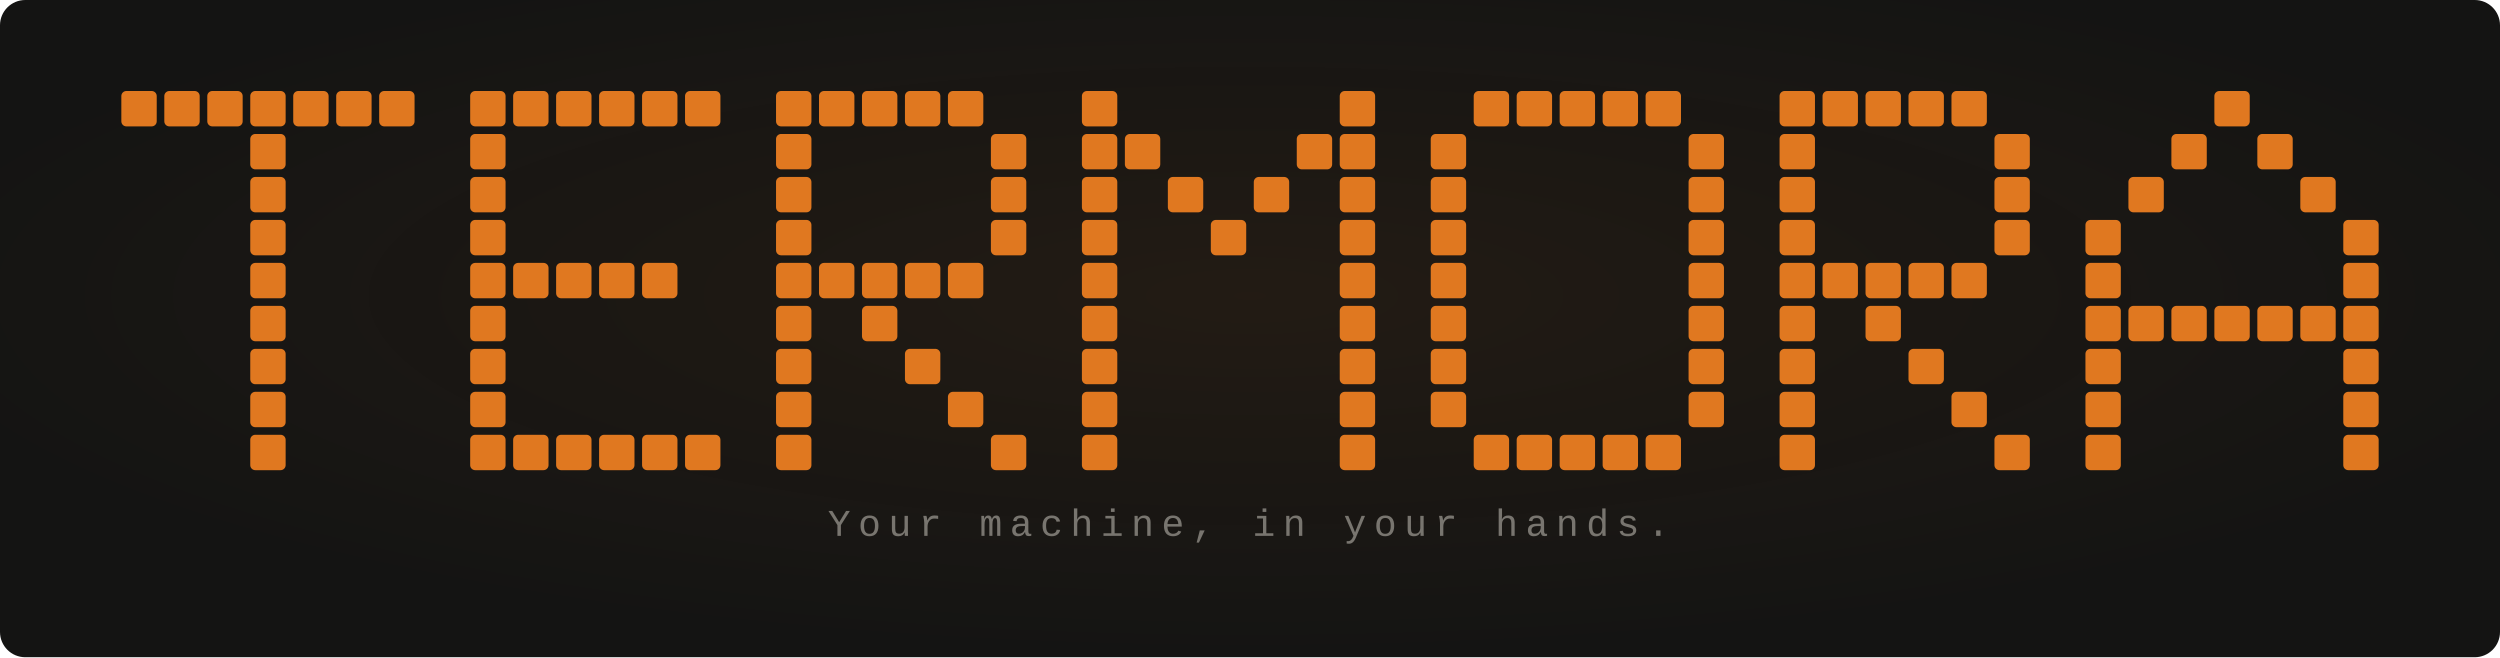
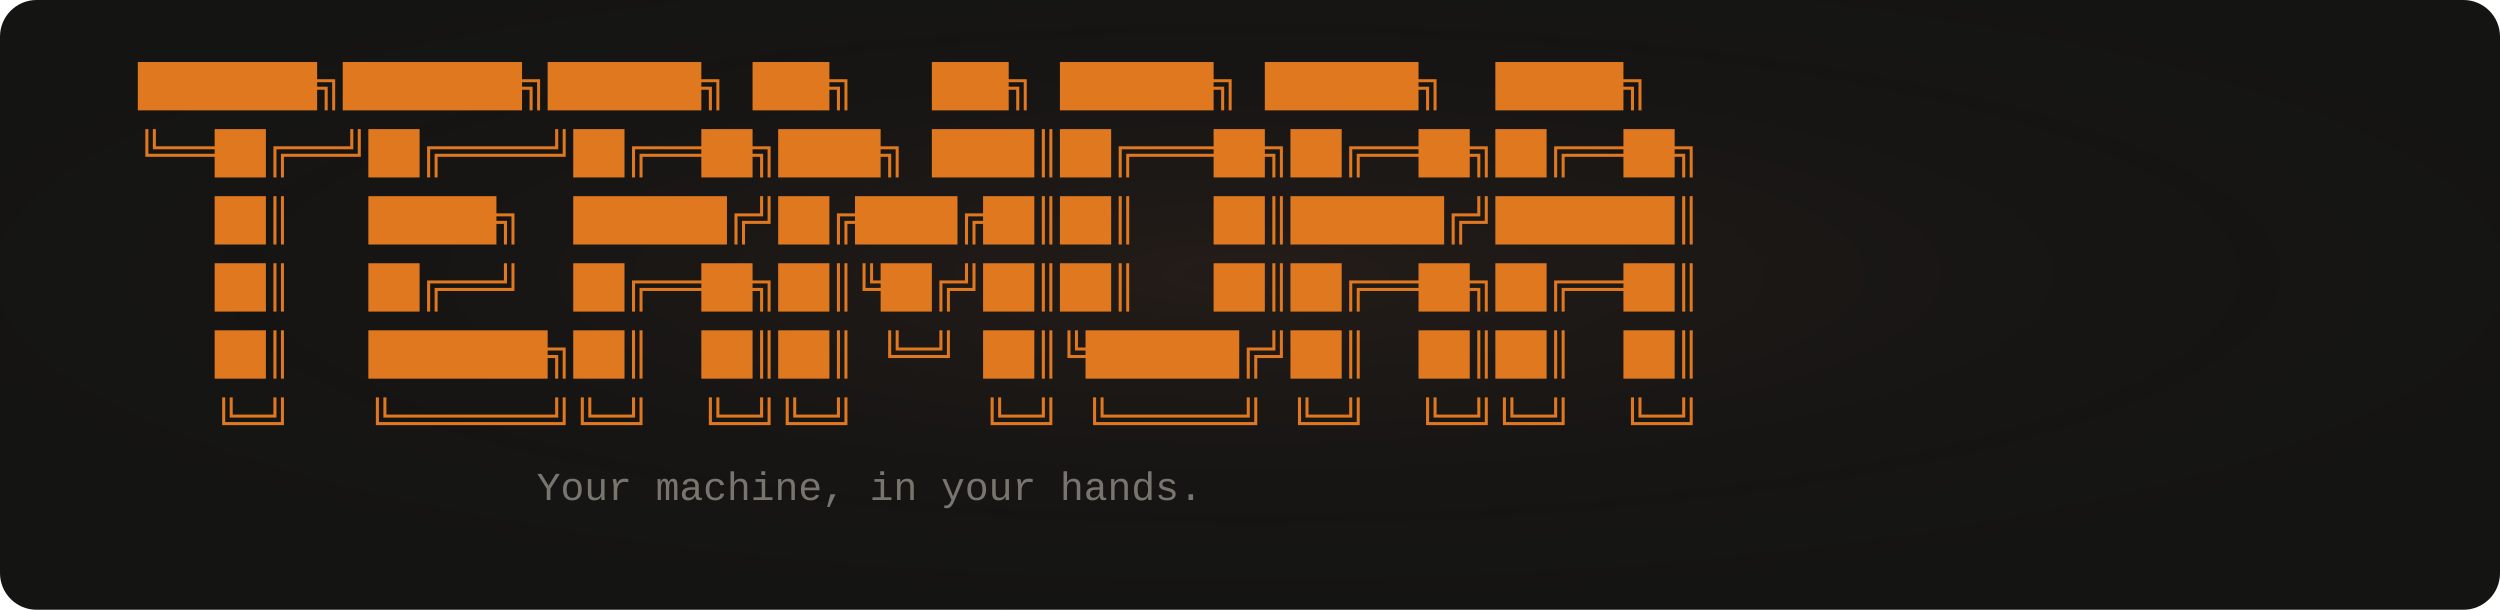
- <svg xmlns="http://www.w3.org/2000/svg" width="989" height="260" viewBox="0 0 989 260">
-   <rect width="989" height="260" fill="#141413" rx="10" />
-   <radialGradient id="g" cx="50%" cy="45%" r="55%">
-     <stop offset="0%" stop-color="#e07820" stop-opacity="0.07" />
-     <stop offset="100%" stop-color="#e07820" stop-opacity="0" />
-   </radialGradient>
-   <rect width="989" height="260" fill="url(#g)" rx="10" />
-   <rect x="48" y="36" width="14" height="14" rx="2" fill="#e07820" />
-   <rect x="65" y="36" width="14" height="14" rx="2" fill="#e07820" />
-   <rect x="82" y="36" width="14" height="14" rx="2" fill="#e07820" />
-   <rect x="99" y="36" width="14" height="14" rx="2" fill="#e07820" />
-   <rect x="116" y="36" width="14" height="14" rx="2" fill="#e07820" />
-   <rect x="133" y="36" width="14" height="14" rx="2" fill="#e07820" />
-   <rect x="150" y="36" width="14" height="14" rx="2" fill="#e07820" />
-   <rect x="99" y="53" width="14" height="14" rx="2" fill="#e07820" />
-   <rect x="99" y="70" width="14" height="14" rx="2" fill="#e07820" />
-   <rect x="99" y="87" width="14" height="14" rx="2" fill="#e07820" />
-   <rect x="99" y="104" width="14" height="14" rx="2" fill="#e07820" />
-   <rect x="99" y="121" width="14" height="14" rx="2" fill="#e07820" />
-   <rect x="99" y="138" width="14" height="14" rx="2" fill="#e07820" />
-   <rect x="99" y="155" width="14" height="14" rx="2" fill="#e07820" />
-   <rect x="99" y="172" width="14" height="14" rx="2" fill="#e07820" />
-   <rect x="186" y="36" width="14" height="14" rx="2" fill="#e07820" />
-   <rect x="203" y="36" width="14" height="14" rx="2" fill="#e07820" />
-   <rect x="220" y="36" width="14" height="14" rx="2" fill="#e07820" />
-   <rect x="237" y="36" width="14" height="14" rx="2" fill="#e07820" />
-   <rect x="254" y="36" width="14" height="14" rx="2" fill="#e07820" />
-   <rect x="271" y="36" width="14" height="14" rx="2" fill="#e07820" />
-   <rect x="186" y="53" width="14" height="14" rx="2" fill="#e07820" />
-   <rect x="186" y="70" width="14" height="14" rx="2" fill="#e07820" />
-   <rect x="186" y="87" width="14" height="14" rx="2" fill="#e07820" />
-   <rect x="186" y="104" width="14" height="14" rx="2" fill="#e07820" />
-   <rect x="203" y="104" width="14" height="14" rx="2" fill="#e07820" />
-   <rect x="220" y="104" width="14" height="14" rx="2" fill="#e07820" />
-   <rect x="237" y="104" width="14" height="14" rx="2" fill="#e07820" />
-   <rect x="254" y="104" width="14" height="14" rx="2" fill="#e07820" />
-   <rect x="186" y="121" width="14" height="14" rx="2" fill="#e07820" />
-   <rect x="186" y="138" width="14" height="14" rx="2" fill="#e07820" />
-   <rect x="186" y="155" width="14" height="14" rx="2" fill="#e07820" />
-   <rect x="186" y="172" width="14" height="14" rx="2" fill="#e07820" />
-   <rect x="203" y="172" width="14" height="14" rx="2" fill="#e07820" />
-   <rect x="220" y="172" width="14" height="14" rx="2" fill="#e07820" />
-   <rect x="237" y="172" width="14" height="14" rx="2" fill="#e07820" />
-   <rect x="254" y="172" width="14" height="14" rx="2" fill="#e07820" />
-   <rect x="271" y="172" width="14" height="14" rx="2" fill="#e07820" />
-   <rect x="307" y="36" width="14" height="14" rx="2" fill="#e07820" />
-   <rect x="324" y="36" width="14" height="14" rx="2" fill="#e07820" />
-   <rect x="341" y="36" width="14" height="14" rx="2" fill="#e07820" />
-   <rect x="358" y="36" width="14" height="14" rx="2" fill="#e07820" />
-   <rect x="375" y="36" width="14" height="14" rx="2" fill="#e07820" />
-   <rect x="307" y="53" width="14" height="14" rx="2" fill="#e07820" />
-   <rect x="392" y="53" width="14" height="14" rx="2" fill="#e07820" />
-   <rect x="307" y="70" width="14" height="14" rx="2" fill="#e07820" />
-   <rect x="392" y="70" width="14" height="14" rx="2" fill="#e07820" />
-   <rect x="307" y="87" width="14" height="14" rx="2" fill="#e07820" />
-   <rect x="392" y="87" width="14" height="14" rx="2" fill="#e07820" />
-   <rect x="307" y="104" width="14" height="14" rx="2" fill="#e07820" />
-   <rect x="324" y="104" width="14" height="14" rx="2" fill="#e07820" />
-   <rect x="341" y="104" width="14" height="14" rx="2" fill="#e07820" />
-   <rect x="358" y="104" width="14" height="14" rx="2" fill="#e07820" />
-   <rect x="375" y="104" width="14" height="14" rx="2" fill="#e07820" />
-   <rect x="307" y="121" width="14" height="14" rx="2" fill="#e07820" />
-   <rect x="341" y="121" width="14" height="14" rx="2" fill="#e07820" />
-   <rect x="307" y="138" width="14" height="14" rx="2" fill="#e07820" />
-   <rect x="358" y="138" width="14" height="14" rx="2" fill="#e07820" />
-   <rect x="307" y="155" width="14" height="14" rx="2" fill="#e07820" />
-   <rect x="375" y="155" width="14" height="14" rx="2" fill="#e07820" />
-   <rect x="307" y="172" width="14" height="14" rx="2" fill="#e07820" />
-   <rect x="392" y="172" width="14" height="14" rx="2" fill="#e07820" />
-   <rect x="428" y="36" width="14" height="14" rx="2" fill="#e07820" />
-   <rect x="530" y="36" width="14" height="14" rx="2" fill="#e07820" />
-   <rect x="428" y="53" width="14" height="14" rx="2" fill="#e07820" />
-   <rect x="445" y="53" width="14" height="14" rx="2" fill="#e07820" />
-   <rect x="513" y="53" width="14" height="14" rx="2" fill="#e07820" />
-   <rect x="530" y="53" width="14" height="14" rx="2" fill="#e07820" />
-   <rect x="428" y="70" width="14" height="14" rx="2" fill="#e07820" />
-   <rect x="462" y="70" width="14" height="14" rx="2" fill="#e07820" />
-   <rect x="496" y="70" width="14" height="14" rx="2" fill="#e07820" />
-   <rect x="530" y="70" width="14" height="14" rx="2" fill="#e07820" />
-   <rect x="428" y="87" width="14" height="14" rx="2" fill="#e07820" />
-   <rect x="479" y="87" width="14" height="14" rx="2" fill="#e07820" />
-   <rect x="530" y="87" width="14" height="14" rx="2" fill="#e07820" />
-   <rect x="428" y="104" width="14" height="14" rx="2" fill="#e07820" />
-   <rect x="530" y="104" width="14" height="14" rx="2" fill="#e07820" />
-   <rect x="428" y="121" width="14" height="14" rx="2" fill="#e07820" />
-   <rect x="530" y="121" width="14" height="14" rx="2" fill="#e07820" />
-   <rect x="428" y="138" width="14" height="14" rx="2" fill="#e07820" />
-   <rect x="530" y="138" width="14" height="14" rx="2" fill="#e07820" />
-   <rect x="428" y="155" width="14" height="14" rx="2" fill="#e07820" />
-   <rect x="530" y="155" width="14" height="14" rx="2" fill="#e07820" />
-   <rect x="428" y="172" width="14" height="14" rx="2" fill="#e07820" />
-   <rect x="530" y="172" width="14" height="14" rx="2" fill="#e07820" />
-   <rect x="583" y="36" width="14" height="14" rx="2" fill="#e07820" />
-   <rect x="600" y="36" width="14" height="14" rx="2" fill="#e07820" />
-   <rect x="617" y="36" width="14" height="14" rx="2" fill="#e07820" />
-   <rect x="634" y="36" width="14" height="14" rx="2" fill="#e07820" />
-   <rect x="651" y="36" width="14" height="14" rx="2" fill="#e07820" />
-   <rect x="566" y="53" width="14" height="14" rx="2" fill="#e07820" />
-   <rect x="668" y="53" width="14" height="14" rx="2" fill="#e07820" />
-   <rect x="566" y="70" width="14" height="14" rx="2" fill="#e07820" />
-   <rect x="668" y="70" width="14" height="14" rx="2" fill="#e07820" />
-   <rect x="566" y="87" width="14" height="14" rx="2" fill="#e07820" />
-   <rect x="668" y="87" width="14" height="14" rx="2" fill="#e07820" />
-   <rect x="566" y="104" width="14" height="14" rx="2" fill="#e07820" />
-   <rect x="668" y="104" width="14" height="14" rx="2" fill="#e07820" />
-   <rect x="566" y="121" width="14" height="14" rx="2" fill="#e07820" />
-   <rect x="668" y="121" width="14" height="14" rx="2" fill="#e07820" />
-   <rect x="566" y="138" width="14" height="14" rx="2" fill="#e07820" />
-   <rect x="668" y="138" width="14" height="14" rx="2" fill="#e07820" />
-   <rect x="566" y="155" width="14" height="14" rx="2" fill="#e07820" />
-   <rect x="668" y="155" width="14" height="14" rx="2" fill="#e07820" />
-   <rect x="583" y="172" width="14" height="14" rx="2" fill="#e07820" />
-   <rect x="600" y="172" width="14" height="14" rx="2" fill="#e07820" />
-   <rect x="617" y="172" width="14" height="14" rx="2" fill="#e07820" />
-   <rect x="634" y="172" width="14" height="14" rx="2" fill="#e07820" />
-   <rect x="651" y="172" width="14" height="14" rx="2" fill="#e07820" />
-   <rect x="704" y="36" width="14" height="14" rx="2" fill="#e07820" />
-   <rect x="721" y="36" width="14" height="14" rx="2" fill="#e07820" />
-   <rect x="738" y="36" width="14" height="14" rx="2" fill="#e07820" />
-   <rect x="755" y="36" width="14" height="14" rx="2" fill="#e07820" />
-   <rect x="772" y="36" width="14" height="14" rx="2" fill="#e07820" />
-   <rect x="704" y="53" width="14" height="14" rx="2" fill="#e07820" />
-   <rect x="789" y="53" width="14" height="14" rx="2" fill="#e07820" />
-   <rect x="704" y="70" width="14" height="14" rx="2" fill="#e07820" />
-   <rect x="789" y="70" width="14" height="14" rx="2" fill="#e07820" />
-   <rect x="704" y="87" width="14" height="14" rx="2" fill="#e07820" />
-   <rect x="789" y="87" width="14" height="14" rx="2" fill="#e07820" />
-   <rect x="704" y="104" width="14" height="14" rx="2" fill="#e07820" />
-   <rect x="721" y="104" width="14" height="14" rx="2" fill="#e07820" />
-   <rect x="738" y="104" width="14" height="14" rx="2" fill="#e07820" />
-   <rect x="755" y="104" width="14" height="14" rx="2" fill="#e07820" />
-   <rect x="772" y="104" width="14" height="14" rx="2" fill="#e07820" />
-   <rect x="704" y="121" width="14" height="14" rx="2" fill="#e07820" />
-   <rect x="738" y="121" width="14" height="14" rx="2" fill="#e07820" />
-   <rect x="704" y="138" width="14" height="14" rx="2" fill="#e07820" />
-   <rect x="755" y="138" width="14" height="14" rx="2" fill="#e07820" />
-   <rect x="704" y="155" width="14" height="14" rx="2" fill="#e07820" />
-   <rect x="772" y="155" width="14" height="14" rx="2" fill="#e07820" />
-   <rect x="704" y="172" width="14" height="14" rx="2" fill="#e07820" />
-   <rect x="789" y="172" width="14" height="14" rx="2" fill="#e07820" />
-   <rect x="876" y="36" width="14" height="14" rx="2" fill="#e07820" />
-   <rect x="859" y="53" width="14" height="14" rx="2" fill="#e07820" />
-   <rect x="893" y="53" width="14" height="14" rx="2" fill="#e07820" />
-   <rect x="842" y="70" width="14" height="14" rx="2" fill="#e07820" />
-   <rect x="910" y="70" width="14" height="14" rx="2" fill="#e07820" />
-   <rect x="825" y="87" width="14" height="14" rx="2" fill="#e07820" />
-   <rect x="927" y="87" width="14" height="14" rx="2" fill="#e07820" />
-   <rect x="825" y="104" width="14" height="14" rx="2" fill="#e07820" />
-   <rect x="927" y="104" width="14" height="14" rx="2" fill="#e07820" />
-   <rect x="825" y="121" width="14" height="14" rx="2" fill="#e07820" />
-   <rect x="842" y="121" width="14" height="14" rx="2" fill="#e07820" />
-   <rect x="859" y="121" width="14" height="14" rx="2" fill="#e07820" />
-   <rect x="876" y="121" width="14" height="14" rx="2" fill="#e07820" />
-   <rect x="893" y="121" width="14" height="14" rx="2" fill="#e07820" />
-   <rect x="910" y="121" width="14" height="14" rx="2" fill="#e07820" />
-   <rect x="927" y="121" width="14" height="14" rx="2" fill="#e07820" />
-   <rect x="825" y="138" width="14" height="14" rx="2" fill="#e07820" />
-   <rect x="927" y="138" width="14" height="14" rx="2" fill="#e07820" />
-   <rect x="825" y="155" width="14" height="14" rx="2" fill="#e07820" />
-   <rect x="927" y="155" width="14" height="14" rx="2" fill="#e07820" />
-   <rect x="825" y="172" width="14" height="14" rx="2" fill="#e07820" />
-   <rect x="927" y="172" width="14" height="14" rx="2" fill="#e07820" />
-   <text x="494" y="212" text-anchor="middle" font-family="'Courier New', Courier, monospace" font-size="15" fill="#78756f" letter-spacing="3">Your machine, in your hands.</text>
+ <svg xmlns="http://www.w3.org/2000/svg" width="820" height="200" viewBox="0 0 820 200">
+   <defs>
+     <radialGradient id="g" cx="50%" cy="45%" r="60%">
+       <stop offset="0%" stop-color="#d97757" stop-opacity="0.08" />
+       <stop offset="100%" stop-color="#141413" stop-opacity="0" />
+     </radialGradient>
+   </defs>
+   <rect width="820" height="200" fill="#141413" rx="12" />
+   <rect width="820" height="200" fill="url(#g)" />
+   <text x="20" y="32" font-family="Courier New, Courier, monospace" font-size="14" fill="#e07820" xml:space="preserve">   ███████╗███████╗██████╗ ███╗   ███╗ ██████╗ ██████╗  █████╗</text>
+   <text x="20" y="54" font-family="Courier New, Courier, monospace" font-size="14" fill="#e07820" xml:space="preserve">   ╚══██╔══╝██╔════╝██╔══██╗████╗ ████║██╔═══██╗██╔══██╗██╔══██╗</text>
+   <text x="20" y="76" font-family="Courier New, Courier, monospace" font-size="14" fill="#e07820" xml:space="preserve">      ██║   █████╗  ██████╔╝██╔████╔██║██║   ██║██████╔╝███████║</text>
+   <text x="20" y="98" font-family="Courier New, Courier, monospace" font-size="14" fill="#e07820" xml:space="preserve">      ██║   ██╔══╝  ██╔══██╗██║╚██╔╝██║██║   ██║██╔══██╗██╔══██║</text>
+   <text x="20" y="120" font-family="Courier New, Courier, monospace" font-size="14" fill="#e07820" xml:space="preserve">      ██║   ███████╗██║  ██║██║ ╚═╝ ██║╚██████╔╝██║  ██║██║  ██║</text>
+   <text x="20" y="142" font-family="Courier New, Courier, monospace" font-size="14" fill="#e07820" xml:space="preserve">      ╚═╝   ╚══════╝╚═╝  ╚═╝╚═╝     ╚═╝ ╚═════╝ ╚═╝  ╚═╝╚═╝  ╚═╝</text>
+   <text x="20" y="164" font-family="Courier New, Courier, monospace" font-size="13" fill="#78756f" xml:space="preserve">                    Your machine, in your hands.</text>
</svg>
